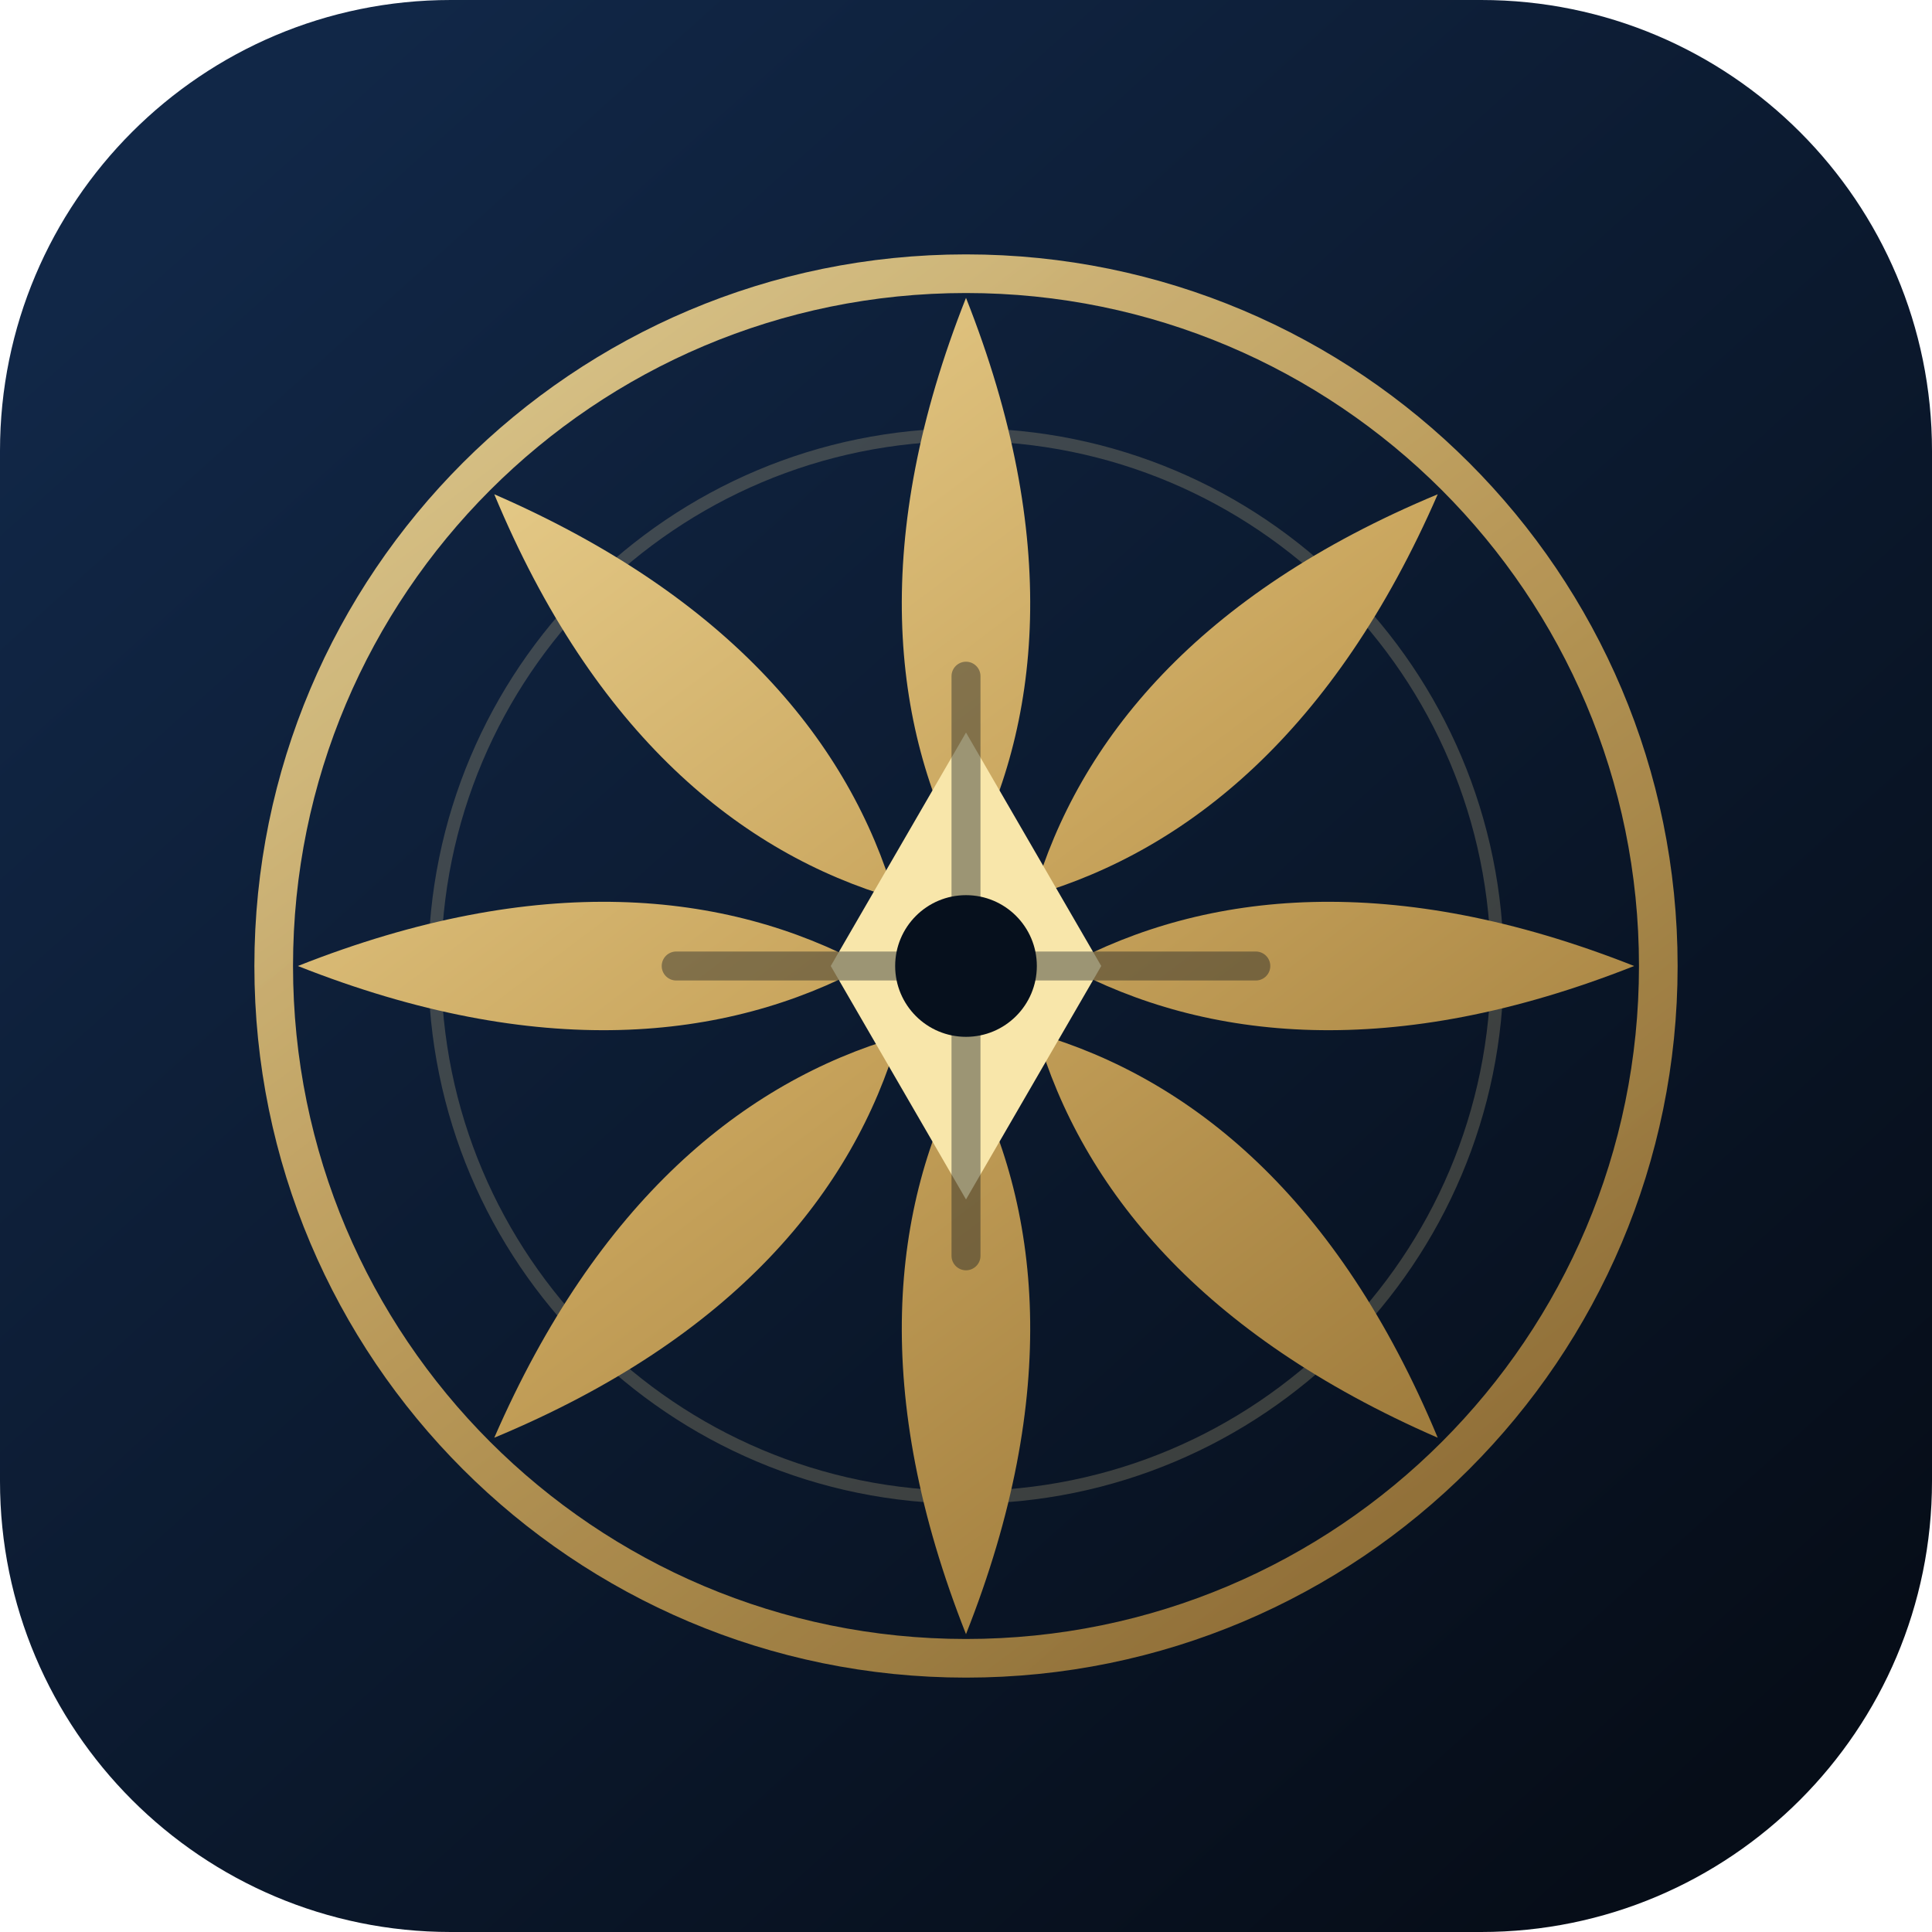
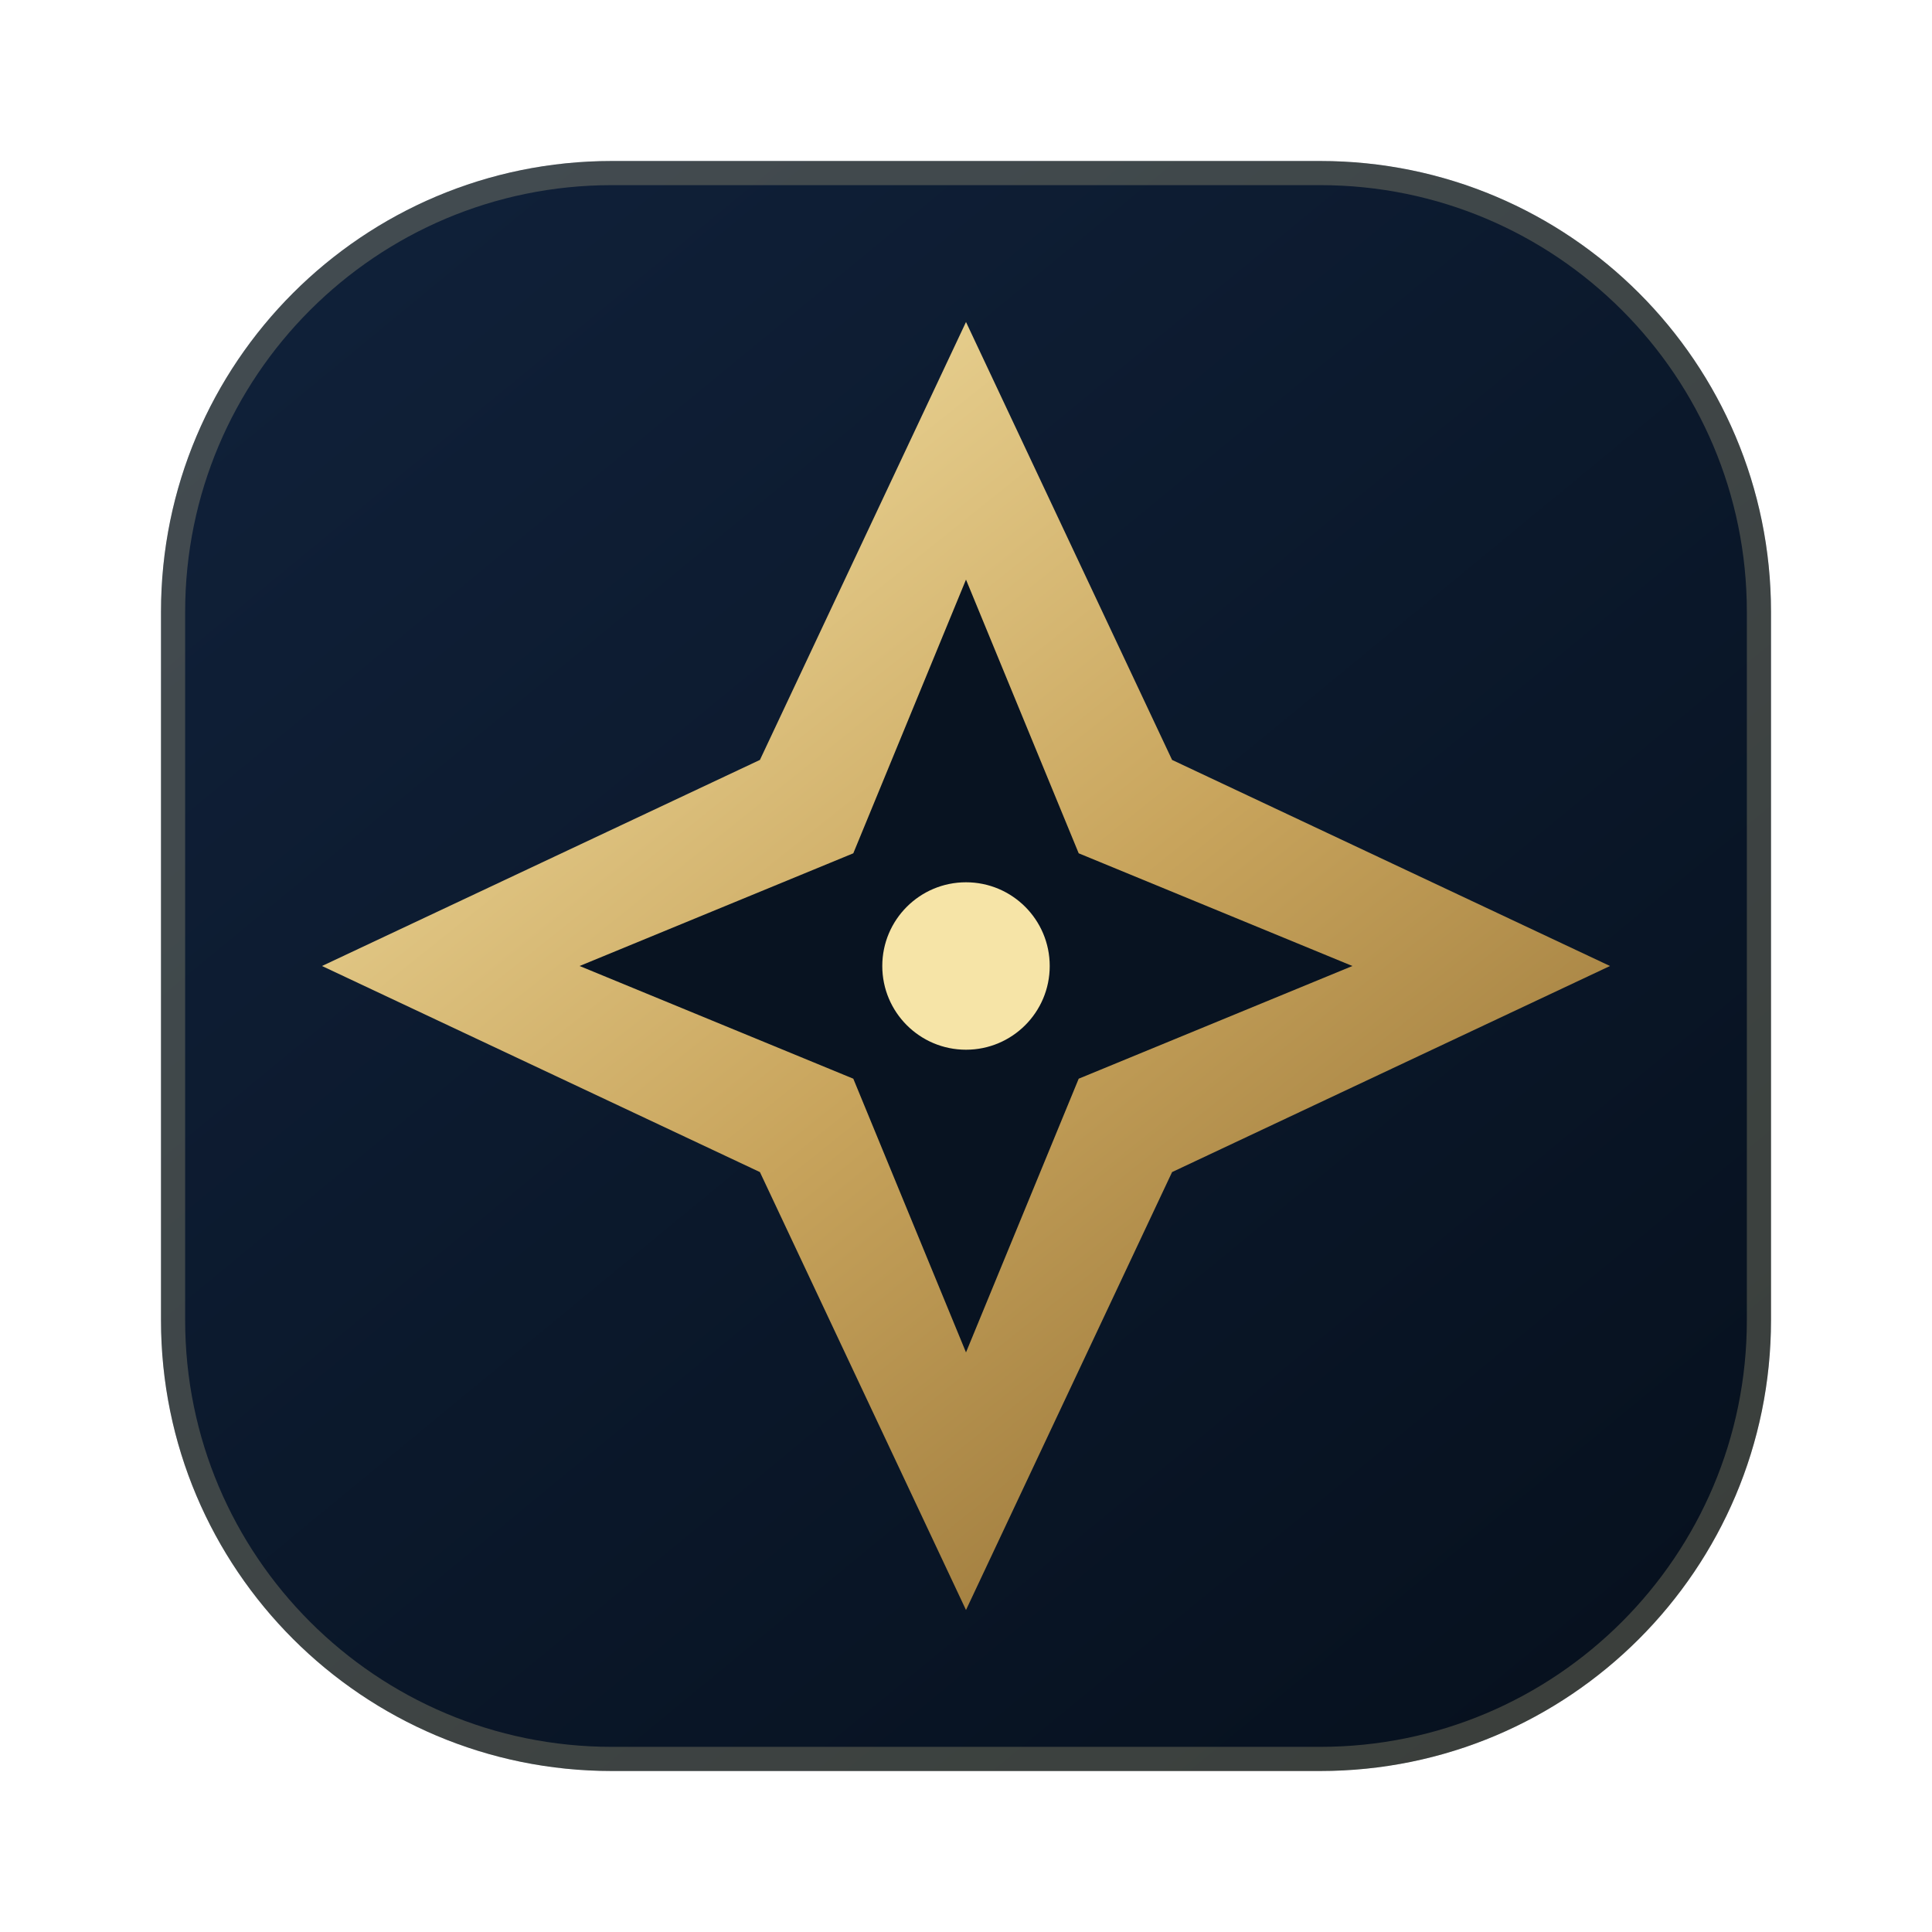
<svg xmlns="http://www.w3.org/2000/svg" viewBox="0 0 120 120" role="img" aria-labelledby="title desc">
  <defs>
-     <linearGradient id="gold" x1="24" y1="12" x2="96" y2="108" gradientUnits="userSpaceOnUse">
-       <stop stop-color="#F1DA9A" />
-       <stop offset=".48" stop-color="#C8A45C" />
-       <stop offset="1" stop-color="#8D6A2F" />
+     <linearGradient id="bg" x1="18" y1="10" x2="102" y2="112" gradientUnits="userSpaceOnUse">
+       <stop stop-color="#10213A" />
+       <stop offset="1" stop-color="#06101D" />
    </linearGradient>
-     <linearGradient id="navy" x1="14" y1="10" x2="106" y2="112" gradientUnits="userSpaceOnUse">
-       <stop stop-color="#112747" />
-       <stop offset="1" stop-color="#060D18" />
+     <linearGradient id="gold" x1="28" y1="20" x2="92" y2="100" gradientUnits="userSpaceOnUse">
+       <stop stop-color="#F6E4A7" />
+       <stop offset=".52" stop-color="#C8A45C" />
+       <stop offset="1" stop-color="#8E6B31" />
    </linearGradient>
  </defs>
-   <rect width="120" height="120" rx="28" fill="url(#navy)" />
-   <circle cx="60" cy="60" r="43" fill="none" stroke="url(#gold)" stroke-width="2.4" opacity=".92" />
-   <circle cx="60" cy="60" r="33" fill="none" stroke="#F1DA9A" stroke-width=".8" opacity=".22" />
-   <g fill="url(#gold)">
-     <path d="M60 18.5c5.9 14.9 4.7 26.6 0 35.3-4.7-8.7-5.9-20.4 0-35.3Z" />
-     <path d="M101.5 60c-14.9 5.9-26.6 4.7-35.3 0 8.7-4.7 20.4-5.9 35.3 0Z" />
-     <path d="M60 101.5c-5.9-14.9-4.7-26.6 0-35.3 4.7 8.7 5.9 20.4 0 35.3Z" />
-     <path d="M18.5 60c14.9-5.9 26.6-4.7 35.3 0-8.7 4.7-20.4 5.9-35.3 0Z" />
-     <path d="M30.7 30.7c14.7 6.4 22.1 15.5 24.9 25.1-9.6-2.8-18.7-10.2-24.9-25.1Z" />
-     <path d="M89.3 30.7c-6.4 14.7-15.5 22.1-25.1 24.9 2.8-9.6 10.2-18.7 25.1-24.9Z" />
-     <path d="M89.3 89.3c-14.7-6.4-22.1-15.5-24.9-25.1 9.6 2.8 18.7 10.2 24.9 25.1Z" />
-     <path d="M30.7 89.3c6.4-14.7 15.5-22.1 25.1-24.9-2.8 9.6-10.2 18.7-25.1 24.9Z" />
-   </g>
-   <path d="M60 45.5 68.4 60 60 74.5 51.6 60Z" fill="#F8E6AA" />
-   <path d="M42 60h36M60 42v36" stroke="#06101D" stroke-width="1.8" stroke-linecap="round" opacity=".38" />
-   <circle cx="60" cy="60" r="4.4" fill="#06101D" />
+   <rect x="10" y="10" width="100" height="100" rx="28" fill="url(#bg)" />
+   <path d="M60 20 72.8 47.2 100 60 72.8 72.8 60 100 47.2 72.8 20 60 47.2 47.2Z" fill="url(#gold)" />
+   <path d="M60 36 67 53 84 60 67 67 60 84 53 67 36 60 53 53Z" fill="#081321" />
+   <circle cx="60" cy="60" r="5.2" fill="#F6E4A7" />
+   <rect x="10.75" y="10.75" width="98.5" height="98.5" rx="27.25" fill="none" stroke="rgba(246,228,167,.22)" stroke-width="1.5" />
</svg>
